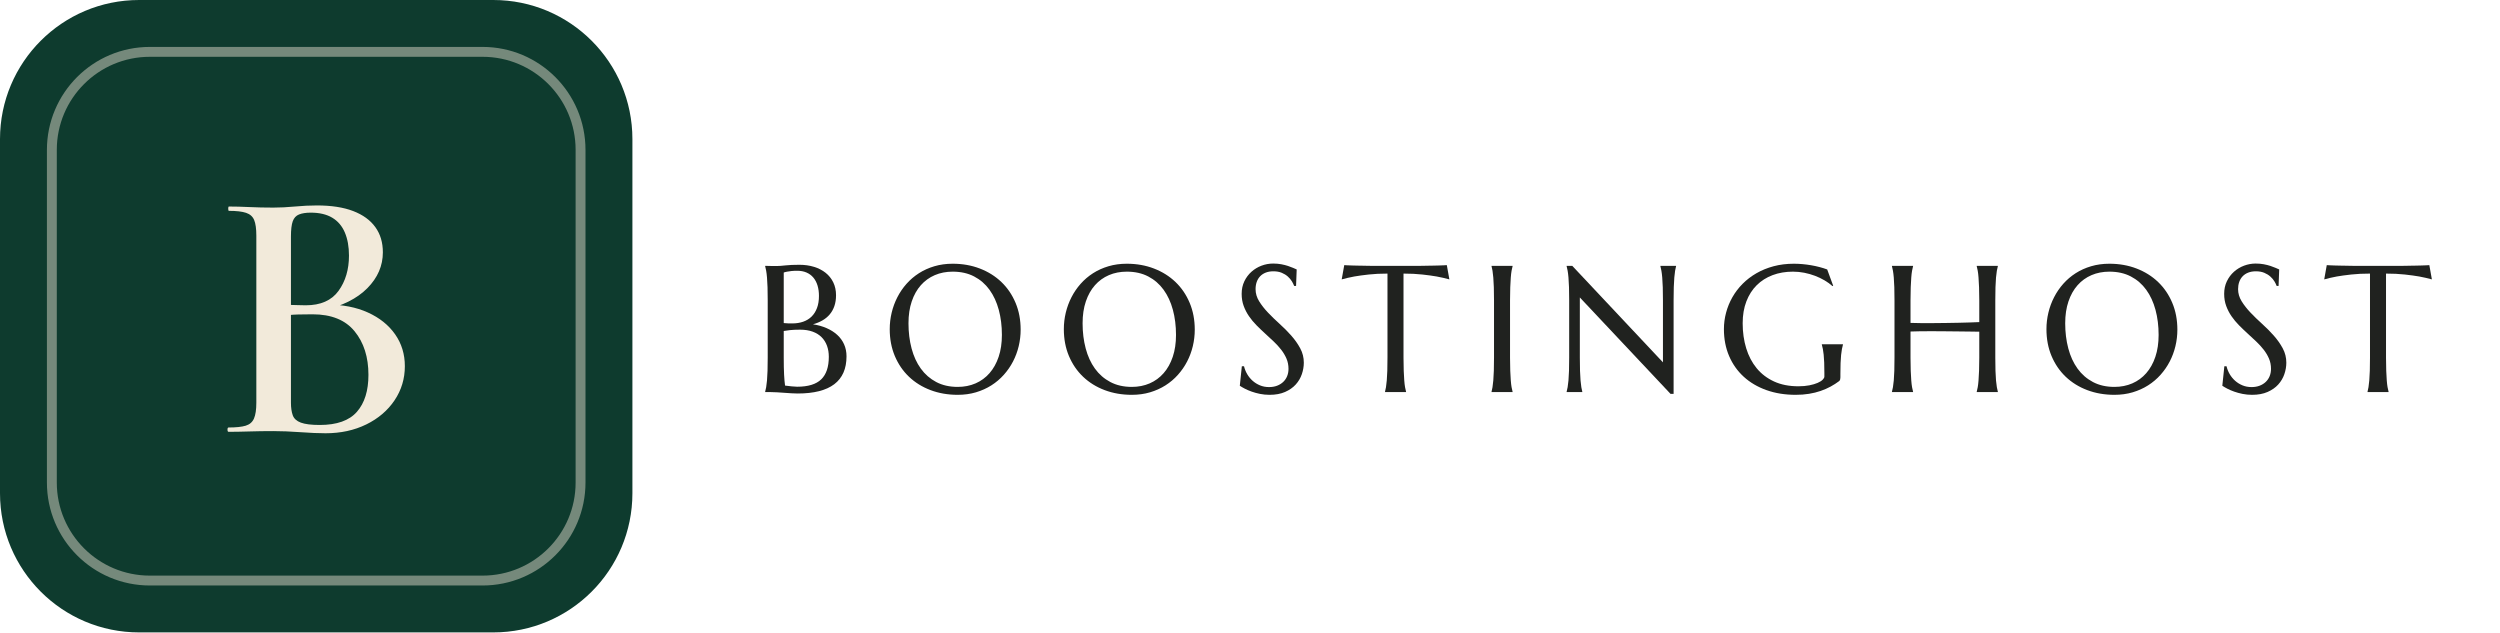
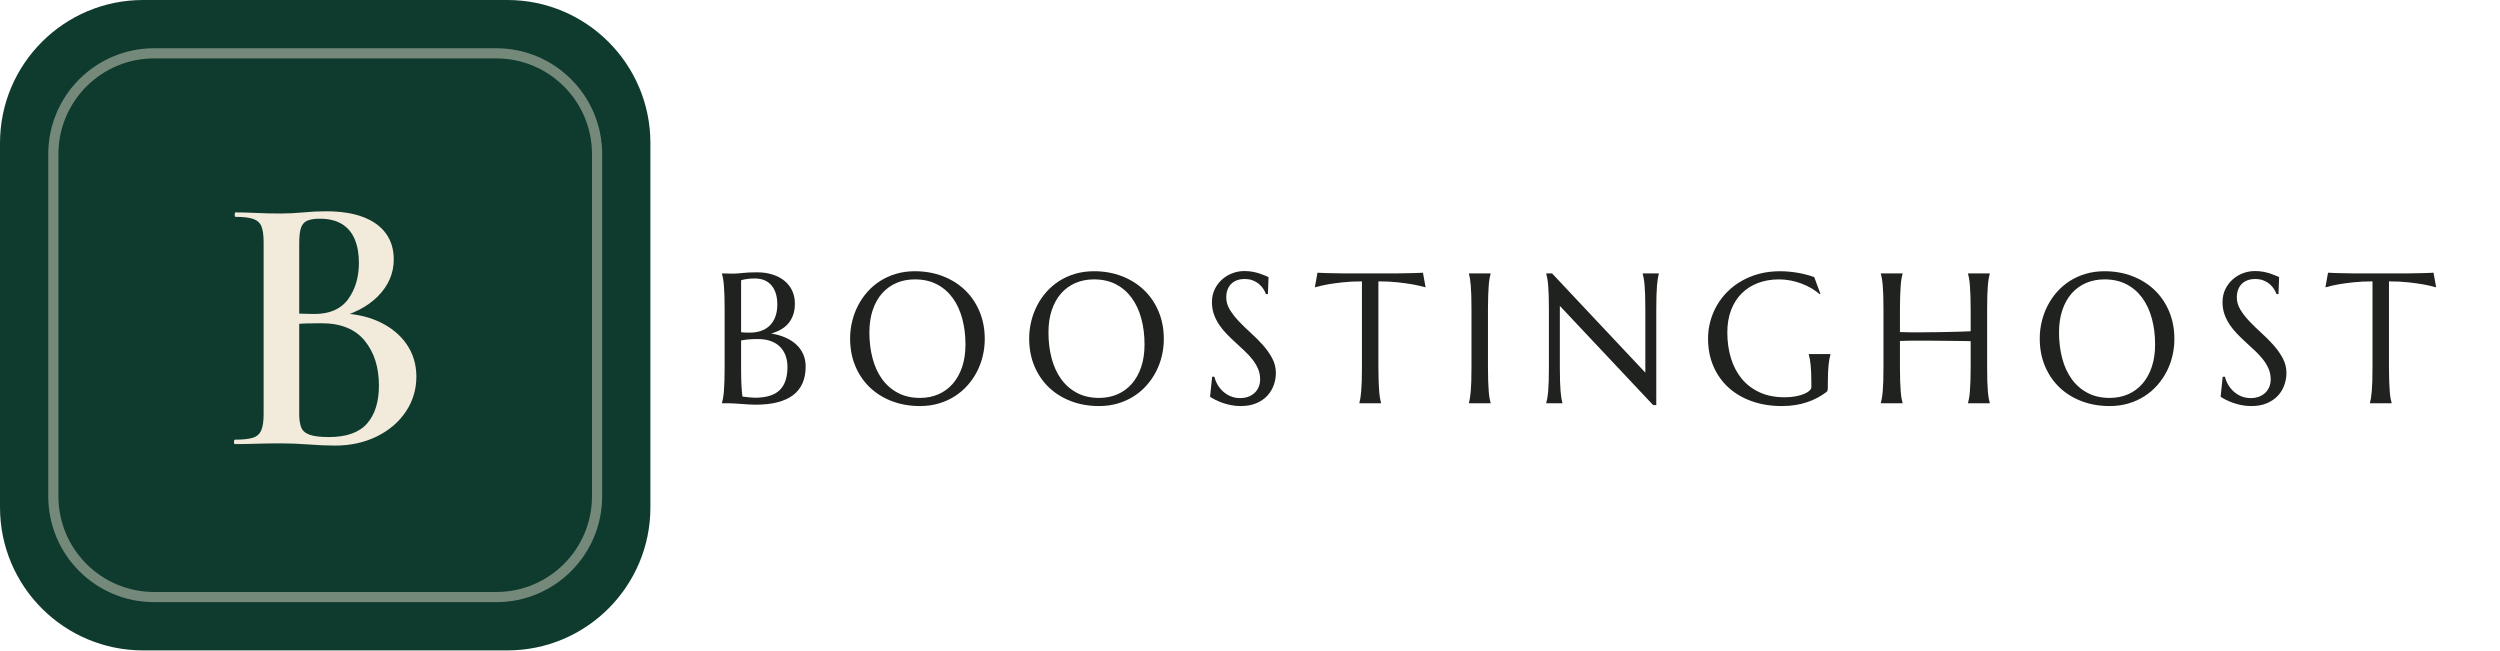
- <svg xmlns="http://www.w3.org/2000/svg" viewBox="0 0 253 64" width="253" height="64">
+ <svg xmlns="http://www.w3.org/2000/svg" viewBox="0 0 246 64" width="246" height="64">
  <rect width="64" height="64" rx="14.08" fill="#0E3B2E" />
  <rect x="5.248" y="5.248" width="53.504" height="53.504" rx="9.92" fill="none" stroke="rgba(242,234,218,0.45)" stroke-width="1.00" />
  <path fill="#F2EADA" transform="translate(21.60 43.70) scale(0.03648 -0.03648)" d="M304 337 315 353Q380 353 428.5 331.0Q477 309 504.0 270.5Q531 232 531 182Q531 130 502.5 87.5Q474 45 424.0 20.5Q374 -4 311 -4Q282 -4 241.0 -1.0Q200 2 166 2Q131 2 99.0 1.0Q67 0 42 0Q39 0 39.0 6.0Q39 12 42 12Q73 12 89.5 17.0Q106 22 112.5 37.0Q119 52 119 81V544Q119 573 113.0 587.5Q107 602 90.5 607.5Q74 613 43 613Q41 613 41.0 619.0Q41 625 43 625Q68 625 99.5 623.5Q131 622 166 622Q194 622 226.0 625.0Q258 628 287 628Q347 628 387.5 612.5Q428 597 449.0 568.0Q470 539 470 498Q470 442 427.0 398.5Q384 355 304 337ZM270 608Q250 608 237.5 603.0Q225 598 220.0 584.0Q215 570 215 542V346L179 353Q212 352 233.0 351.5Q254 351 256 351Q318 351 347.0 391.0Q376 431 376 489Q376 526 364.5 553.0Q353 580 329.5 594.0Q306 608 270 608ZM295 19Q366 19 398.0 55.5Q430 92 430 158Q430 232 391.5 279.0Q353 326 275 326Q260 326 235.0 325.5Q210 325 183 320L215 332V81Q215 60 220.0 46.0Q225 32 242.5 25.5Q260 19 295 19Z" />
  <g fill="#20221F">
-     <path transform="translate(76.16 39.68) scale(0.00891 -0.00891)" d="M172 1042Q172 1127 170.0 1190.5Q168 1254 164.0 1300.5Q160 1347 154.5 1378.0Q149 1409 143 1430V1434Q163 1433 185 1433Q204 1432 227.5 1432.0Q251 1432 276 1432Q312 1432 373.5 1439.0Q435 1446 532 1446Q622 1446 698.0 1422.5Q774 1399 829.5 1355.0Q885 1311 916.5 1246.5Q948 1182 948 1100Q948 1031 929.0 976.5Q910 922 875.5 881.5Q841 841 792.5 813.5Q744 786 686 770Q771 757 841.0 726.5Q911 696 961.5 650.0Q1012 604 1039.5 542.5Q1067 481 1067 406Q1067 195 928.0 89.5Q789 -16 512 -16Q482 -16 442.0 -13.5Q402 -11 360.5 -8.0Q319 -5 279.0 -2.5Q239 0 209 0H143V4Q149 25 154.5 56.0Q160 87 164.0 133.0Q168 179 170.0 242.5Q172 306 172 391ZM539 709Q471 709 425.0 704.0Q379 699 354 694V391Q354 274 358.0 198.0Q362 122 369 74Q407 69 445.0 65.0Q483 61 506 61Q693 61 779.5 144.5Q866 228 866 401Q866 469 845.5 525.5Q825 582 784.5 623.0Q744 664 682.5 686.5Q621 709 539 709ZM354 784Q382 781 404.0 780.5Q426 780 451 780Q519 780 575.0 799.5Q631 819 670.5 858.0Q710 897 732.0 955.5Q754 1014 754 1092Q754 1157 738.0 1210.0Q722 1263 690.5 1300.5Q659 1338 613.0 1358.0Q567 1378 508 1378Q470 1378 441.5 1375.0Q413 1372 393 1368Q370 1364 354 1358Z" />
-     <path transform="translate(89.31 39.68) scale(0.00891 -0.00891)" d="M797 1458Q964 1458 1105.5 1403.5Q1247 1349 1350.0 1250.5Q1453 1152 1511.0 1014.0Q1569 876 1569 709Q1569 614 1547.0 522.0Q1525 430 1482.5 348.0Q1440 266 1378.0 196.5Q1316 127 1236.5 76.5Q1157 26 1061.0 -2.5Q965 -31 854 -31Q687 -31 545.5 22.5Q404 76 301.0 174.0Q198 272 140.0 409.5Q82 547 82 715Q82 810 104.0 902.0Q126 994 168.5 1077.0Q211 1160 272.5 1229.5Q334 1299 413.5 1350.0Q493 1401 589.5 1429.5Q686 1458 797 1458ZM854 59Q965 59 1057.0 99.0Q1149 139 1215.5 215.0Q1282 291 1319.0 400.5Q1356 510 1356 649Q1356 803 1320.5 934.5Q1285 1066 1215.0 1162.5Q1145 1259 1040.5 1313.5Q936 1368 797 1368Q686 1368 594.0 1328.5Q502 1289 435.5 1214.0Q369 1139 332.0 1030.0Q295 921 295 782Q295 629 330.0 496.5Q365 364 435.0 267.0Q505 170 610.0 114.5Q715 59 854 59Z" />
-     <path transform="translate(106.93 39.68) scale(0.00891 -0.00891)" d="M797 1458Q964 1458 1105.5 1403.5Q1247 1349 1350.0 1250.5Q1453 1152 1511.0 1014.0Q1569 876 1569 709Q1569 614 1547.0 522.0Q1525 430 1482.5 348.0Q1440 266 1378.0 196.5Q1316 127 1236.5 76.5Q1157 26 1061.0 -2.5Q965 -31 854 -31Q687 -31 545.5 22.5Q404 76 301.0 174.0Q198 272 140.0 409.5Q82 547 82 715Q82 810 104.0 902.0Q126 994 168.5 1077.0Q211 1160 272.5 1229.5Q334 1299 413.5 1350.0Q493 1401 589.5 1429.5Q686 1458 797 1458ZM854 59Q965 59 1057.0 99.0Q1149 139 1215.5 215.0Q1282 291 1319.0 400.5Q1356 510 1356 649Q1356 803 1320.5 934.5Q1285 1066 1215.0 1162.5Q1145 1259 1040.5 1313.5Q936 1368 797 1368Q686 1368 594.0 1328.5Q502 1289 435.5 1214.0Q369 1139 332.0 1030.0Q295 921 295 782Q295 629 330.0 496.5Q365 364 435.0 267.0Q505 170 610.0 114.5Q715 59 854 59Z" />
-     <path transform="translate(124.56 39.68) scale(0.00891 -0.00891)" d="M741 1206H719Q711 1229 693.5 1258.0Q676 1287 647.5 1312.5Q619 1338 578.5 1355.0Q538 1372 483 1372Q434 1372 396.0 1357.0Q358 1342 332.5 1315.0Q307 1288 294.0 1251.0Q281 1214 281 1169Q281 1097 321.5 1031.5Q362 966 423.0 902.0Q484 838 555.0 774.0Q626 710 687.0 641.0Q748 572 788.5 496.5Q829 421 829 334Q829 269 806.5 203.5Q784 138 737.0 86.0Q690 34 616.0 1.5Q542 -31 440 -31Q383 -31 331.5 -20.5Q280 -10 236.5 5.5Q193 21 158.5 39.0Q124 57 102 72L125 293H150Q161 246 186.0 203.5Q211 161 247.5 128.5Q284 96 331.0 76.5Q378 57 434 57Q485 57 525.5 72.5Q566 88 595.0 115.5Q624 143 639.5 181.0Q655 219 655 264Q655 327 632.0 380.5Q609 434 571.5 482.0Q534 530 486.5 575.0Q439 620 389.0 665.5Q339 711 291.5 759.0Q244 807 206.5 861.5Q169 916 146.0 978.5Q123 1041 123 1116Q123 1195 153.5 1258.5Q184 1322 234.5 1367.0Q285 1412 349.0 1436.0Q413 1460 481 1460Q531 1460 573.0 1452.0Q615 1444 648.5 1433.0Q682 1422 707.0 1411.0Q732 1400 748 1393Z" />
-     <path transform="translate(135.78 39.68) scale(0.00891 -0.00891)" d="M520 1346Q402 1346 307.0 1335.5Q212 1325 143 1313Q63 1298 0 1280L29 1442Q41 1441 65.0 1440.0Q89 1439 118.5 1438.0Q148 1437 180.5 1436.5Q213 1436 242.0 1435.5Q271 1435 293.5 1434.5Q316 1434 326 1434H897Q907 1434 929.5 1434.5Q952 1435 981.0 1435.5Q1010 1436 1042.5 1436.5Q1075 1437 1104.5 1438.0Q1134 1439 1158.0 1440.0Q1182 1441 1194 1442L1223 1280Q1159 1298 1079 1313Q1010 1325 915.0 1335.5Q820 1346 702 1346V391Q702 306 704.5 242.5Q707 179 710.5 133.0Q714 87 719.5 56.0Q725 25 731 4V0H492V4Q498 25 503.0 56.0Q508 87 512.0 133.0Q516 179 518.0 242.5Q520 306 520 391Z" />
-     <path transform="translate(149.59 39.68) scale(0.00891 -0.00891)" d="M152 4Q158 25 163.0 56.0Q168 87 172.0 133.0Q176 179 178.0 242.5Q180 306 180 391V1042Q180 1127 178.0 1190.5Q176 1254 172.0 1300.5Q168 1347 163.0 1378.0Q158 1409 152 1430V1434H391V1430Q385 1409 379.5 1378.0Q374 1347 370.5 1300.5Q367 1254 364.5 1190.5Q362 1127 362 1042V391Q362 306 364.5 242.5Q367 179 370.5 133.0Q374 87 379.5 56.0Q385 25 391 4V0H152Z" />
-     <path transform="translate(157.34 39.68) scale(0.00891 -0.00891)" d="M199 1434 1229 338V1042Q1229 1127 1227.0 1190.5Q1225 1254 1221.0 1300.5Q1217 1347 1211.5 1378.0Q1206 1409 1200 1430V1434H1378V1430Q1372 1409 1367.0 1378.0Q1362 1347 1358.0 1300.5Q1354 1254 1352.0 1190.5Q1350 1127 1350 1042V-20H1315L285 1075V391Q285 306 287.0 242.5Q289 179 293.0 133.0Q297 87 302.0 56.0Q307 25 313 4V0H135V4Q141 25 146.5 56.0Q152 87 156.0 133.0Q160 179 162.0 242.5Q164 306 164 391V1042Q164 1127 162.0 1190.5Q160 1254 156.0 1300.5Q152 1347 146.5 1378.0Q141 1409 135 1430V1434Z" />
-     <path transform="translate(173.73 39.68) scale(0.00891 -0.00891)" d="M1405 168Q1405 157 1402.5 145.0Q1400 133 1391 125Q1346 91 1293.5 62.5Q1241 34 1180.0 13.0Q1119 -8 1048.5 -19.5Q978 -31 897 -31Q715 -31 565.0 22.5Q415 76 307.5 174.0Q200 272 141.0 409.5Q82 547 82 715Q82 810 106.5 902.0Q131 994 178.0 1077.0Q225 1160 294.0 1229.5Q363 1299 451.5 1350.0Q540 1401 646.5 1429.5Q753 1458 877 1458Q925 1458 975.0 1453.5Q1025 1449 1074.0 1440.5Q1123 1432 1168.5 1420.0Q1214 1408 1255 1393L1323 1208L1315 1204Q1276 1239 1225.0 1269.0Q1174 1299 1116.0 1321.0Q1058 1343 994.5 1355.5Q931 1368 866 1368Q740 1368 635.0 1328.5Q530 1289 454.5 1214.0Q379 1139 337.0 1030.0Q295 921 295 782Q295 629 335.0 498.0Q375 367 454.0 271.0Q533 175 651.5 120.5Q770 66 928 66Q998 66 1053.0 77.0Q1108 88 1146.0 104.5Q1184 121 1203.5 140.5Q1223 160 1223 176V215Q1223 285 1221.0 336.0Q1219 387 1215.0 424.5Q1211 462 1206.0 489.0Q1201 516 1194 539V543H1434V539Q1428 518 1422.5 489.5Q1417 461 1413.0 422.0Q1409 383 1407.0 330.5Q1405 278 1405 209Z" />
-     <path transform="translate(190.19 39.68) scale(0.00891 -0.00891)" d="M1135 686Q1095 687 1035.0 687.5Q975 688 904.5 689.0Q834 690 757.5 690.5Q681 691 608.0 691.5Q535 692 469.0 691.0Q403 690 354 688V391Q354 306 356.5 242.5Q359 179 362.5 133.0Q366 87 371.5 56.0Q377 25 383 4V0H143V4Q149 25 154.5 56.0Q160 87 164.0 133.0Q168 179 170.0 242.5Q172 306 172 391V1042Q172 1127 170.0 1190.5Q168 1254 164.0 1300.5Q160 1347 154.5 1378.0Q149 1409 143 1430V1434H383V1430Q377 1409 371.5 1378.0Q366 1347 362.5 1300.5Q359 1254 356.5 1190.5Q354 1127 354 1042V786Q406 784 472.0 783.5Q538 783 610.0 783.5Q682 784 756.5 785.0Q831 786 900.5 787.5Q970 789 1030.5 791.0Q1091 793 1135 795V1042Q1135 1127 1132.5 1190.5Q1130 1254 1126.5 1300.5Q1123 1347 1117.5 1378.0Q1112 1409 1106 1430V1434H1346V1430Q1340 1409 1334.5 1378.0Q1329 1347 1325.0 1300.5Q1321 1254 1319.0 1190.5Q1317 1127 1317 1042V391Q1317 306 1319.0 242.5Q1321 179 1325.0 133.0Q1329 87 1334.5 56.0Q1340 25 1346 4V0H1106V4Q1112 25 1117.5 56.0Q1123 87 1126.5 133.0Q1130 179 1132.5 242.5Q1135 306 1135 391Z" />
-     <path transform="translate(206.37 39.68) scale(0.00891 -0.00891)" d="M797 1458Q964 1458 1105.5 1403.5Q1247 1349 1350.0 1250.5Q1453 1152 1511.0 1014.0Q1569 876 1569 709Q1569 614 1547.0 522.0Q1525 430 1482.5 348.0Q1440 266 1378.0 196.5Q1316 127 1236.5 76.5Q1157 26 1061.0 -2.5Q965 -31 854 -31Q687 -31 545.5 22.5Q404 76 301.0 174.0Q198 272 140.0 409.5Q82 547 82 715Q82 810 104.0 902.0Q126 994 168.5 1077.0Q211 1160 272.5 1229.5Q334 1299 413.5 1350.0Q493 1401 589.5 1429.5Q686 1458 797 1458ZM854 59Q965 59 1057.0 99.0Q1149 139 1215.5 215.0Q1282 291 1319.0 400.5Q1356 510 1356 649Q1356 803 1320.5 934.5Q1285 1066 1215.0 1162.5Q1145 1259 1040.5 1313.5Q936 1368 797 1368Q686 1368 594.0 1328.5Q502 1289 435.5 1214.0Q369 1139 332.0 1030.0Q295 921 295 782Q295 629 330.0 496.5Q365 364 435.0 267.0Q505 170 610.0 114.5Q715 59 854 59Z" />
-     <path transform="translate(223.99 39.68) scale(0.00891 -0.00891)" d="M741 1206H719Q711 1229 693.5 1258.0Q676 1287 647.5 1312.5Q619 1338 578.5 1355.0Q538 1372 483 1372Q434 1372 396.0 1357.0Q358 1342 332.5 1315.0Q307 1288 294.0 1251.0Q281 1214 281 1169Q281 1097 321.5 1031.5Q362 966 423.0 902.0Q484 838 555.0 774.0Q626 710 687.0 641.0Q748 572 788.5 496.5Q829 421 829 334Q829 269 806.5 203.5Q784 138 737.0 86.0Q690 34 616.0 1.5Q542 -31 440 -31Q383 -31 331.5 -20.5Q280 -10 236.5 5.5Q193 21 158.5 39.0Q124 57 102 72L125 293H150Q161 246 186.0 203.5Q211 161 247.5 128.5Q284 96 331.0 76.5Q378 57 434 57Q485 57 525.5 72.5Q566 88 595.0 115.5Q624 143 639.5 181.0Q655 219 655 264Q655 327 632.0 380.5Q609 434 571.5 482.0Q534 530 486.5 575.0Q439 620 389.0 665.5Q339 711 291.5 759.0Q244 807 206.5 861.5Q169 916 146.0 978.5Q123 1041 123 1116Q123 1195 153.5 1258.5Q184 1322 234.5 1367.0Q285 1412 349.0 1436.0Q413 1460 481 1460Q531 1460 573.0 1452.0Q615 1444 648.5 1433.0Q682 1422 707.0 1411.0Q732 1400 748 1393Z" />
-     <path transform="translate(235.21 39.68) scale(0.00891 -0.00891)" d="M520 1346Q402 1346 307.0 1335.5Q212 1325 143 1313Q63 1298 0 1280L29 1442Q41 1441 65.0 1440.0Q89 1439 118.5 1438.0Q148 1437 180.5 1436.5Q213 1436 242.0 1435.5Q271 1435 293.5 1434.5Q316 1434 326 1434H897Q907 1434 929.5 1434.5Q952 1435 981.0 1435.5Q1010 1436 1042.5 1436.5Q1075 1437 1104.5 1438.0Q1134 1439 1158.0 1440.0Q1182 1441 1194 1442L1223 1280Q1159 1298 1079 1313Q1010 1325 915.0 1335.5Q820 1346 702 1346V391Q702 306 704.5 242.5Q707 179 710.5 133.0Q714 87 719.5 56.0Q725 25 731 4V0H492V4Q498 25 503.0 56.0Q508 87 512.0 133.0Q516 179 518.0 242.5Q520 306 520 391Z" />
+     <path transform="translate(69.77 39.68) scale(0.00891 -0.00891)" d="M172 1042Q172 1127 170.0 1190.5Q168 1254 164.0 1300.5Q160 1347 154.5 1378.0Q149 1409 143 1430V1434Q163 1433 185 1433Q204 1432 227.5 1432.0Q251 1432 276 1432Q312 1432 373.5 1439.0Q435 1446 532 1446Q622 1446 698.0 1422.5Q774 1399 829.5 1355.0Q885 1311 916.5 1246.5Q948 1182 948 1100Q948 1031 929.0 976.5Q910 922 875.5 881.5Q841 841 792.5 813.5Q744 786 686 770Q771 757 841.0 726.5Q911 696 961.5 650.0Q1012 604 1039.5 542.5Q1067 481 1067 406Q1067 195 928.0 89.5Q789 -16 512 -16Q482 -16 442.0 -13.5Q402 -11 360.5 -8.0Q319 -5 279.0 -2.5Q239 0 209 0H143V4Q149 25 154.5 56.0Q160 87 164.0 133.0Q168 179 170.0 242.5Q172 306 172 391ZM539 709Q471 709 425.0 704.0Q379 699 354 694V391Q354 274 358.0 198.0Q362 122 369 74Q407 69 445.0 65.0Q483 61 506 61Q693 61 779.5 144.5Q866 228 866 401Q866 469 845.5 525.5Q825 582 784.5 623.0Q744 664 682.5 686.5Q621 709 539 709ZM354 784Q382 781 404.0 780.5Q426 780 451 780Q519 780 575.0 799.5Q631 819 670.5 858.0Q710 897 732.0 955.5Q754 1014 754 1092Q754 1157 738.0 1210.0Q722 1263 690.5 1300.5Q659 1338 613.0 1358.0Q567 1378 508 1378Q470 1378 441.5 1375.0Q413 1372 393 1368Q370 1364 354 1358Z" />
+     <path transform="translate(82.92 39.68) scale(0.00891 -0.00891)" d="M797 1458Q964 1458 1105.5 1403.5Q1247 1349 1350.0 1250.5Q1453 1152 1511.0 1014.0Q1569 876 1569 709Q1569 614 1547.0 522.0Q1525 430 1482.5 348.0Q1440 266 1378.0 196.5Q1316 127 1236.5 76.5Q1157 26 1061.0 -2.5Q965 -31 854 -31Q687 -31 545.5 22.5Q404 76 301.0 174.0Q198 272 140.0 409.5Q82 547 82 715Q82 810 104.0 902.0Q126 994 168.5 1077.0Q211 1160 272.5 1229.5Q334 1299 413.5 1350.0Q493 1401 589.5 1429.5Q686 1458 797 1458ZM854 59Q965 59 1057.0 99.0Q1149 139 1215.5 215.0Q1282 291 1319.0 400.5Q1356 510 1356 649Q1356 803 1320.5 934.5Q1285 1066 1215.0 1162.5Q1145 1259 1040.5 1313.5Q936 1368 797 1368Q686 1368 594.0 1328.5Q502 1289 435.5 1214.0Q369 1139 332.0 1030.0Q295 921 295 782Q295 629 330.0 496.5Q365 364 435.0 267.0Q505 170 610.0 114.5Q715 59 854 59Z" />
+     <path transform="translate(100.54 39.68) scale(0.00891 -0.00891)" d="M797 1458Q964 1458 1105.5 1403.5Q1247 1349 1350.0 1250.5Q1453 1152 1511.0 1014.0Q1569 876 1569 709Q1569 614 1547.0 522.0Q1525 430 1482.5 348.0Q1440 266 1378.0 196.5Q1316 127 1236.5 76.5Q1157 26 1061.0 -2.5Q965 -31 854 -31Q687 -31 545.5 22.5Q404 76 301.0 174.0Q198 272 140.0 409.5Q82 547 82 715Q82 810 104.0 902.0Q126 994 168.5 1077.0Q211 1160 272.5 1229.5Q334 1299 413.5 1350.0Q493 1401 589.5 1429.5Q686 1458 797 1458ZM854 59Q965 59 1057.0 99.0Q1149 139 1215.5 215.0Q1282 291 1319.0 400.5Q1356 510 1356 649Q1356 803 1320.5 934.5Q1285 1066 1215.0 1162.5Q1145 1259 1040.5 1313.5Q936 1368 797 1368Q686 1368 594.0 1328.5Q502 1289 435.5 1214.0Q369 1139 332.0 1030.0Q295 921 295 782Q295 629 330.0 496.5Q365 364 435.0 267.0Q505 170 610.0 114.5Q715 59 854 59Z" />
+     <path transform="translate(118.16 39.68) scale(0.00891 -0.00891)" d="M741 1206H719Q711 1229 693.5 1258.0Q676 1287 647.5 1312.5Q619 1338 578.5 1355.0Q538 1372 483 1372Q434 1372 396.0 1357.0Q358 1342 332.5 1315.0Q307 1288 294.0 1251.0Q281 1214 281 1169Q281 1097 321.5 1031.5Q362 966 423.0 902.0Q484 838 555.0 774.0Q626 710 687.0 641.0Q748 572 788.5 496.5Q829 421 829 334Q829 269 806.5 203.5Q784 138 737.0 86.0Q690 34 616.0 1.5Q542 -31 440 -31Q383 -31 331.5 -20.5Q280 -10 236.5 5.5Q193 21 158.5 39.0Q124 57 102 72L125 293H150Q161 246 186.0 203.5Q211 161 247.5 128.5Q284 96 331.0 76.5Q378 57 434 57Q485 57 525.5 72.5Q566 88 595.0 115.5Q624 143 639.5 181.0Q655 219 655 264Q655 327 632.0 380.5Q609 434 571.5 482.0Q534 530 486.5 575.0Q439 620 389.0 665.5Q339 711 291.5 759.0Q244 807 206.5 861.5Q169 916 146.0 978.5Q123 1041 123 1116Q123 1195 153.5 1258.5Q184 1322 234.5 1367.0Q285 1412 349.0 1436.0Q413 1460 481 1460Q531 1460 573.0 1452.0Q615 1444 648.5 1433.0Q682 1422 707.0 1411.0Q732 1400 748 1393Z" />
+     <path transform="translate(129.38 39.68) scale(0.00891 -0.00891)" d="M520 1346Q402 1346 307.0 1335.5Q212 1325 143 1313Q63 1298 0 1280L29 1442Q41 1441 65.0 1440.0Q89 1439 118.5 1438.0Q148 1437 180.5 1436.5Q213 1436 242.0 1435.5Q271 1435 293.5 1434.5Q316 1434 326 1434H897Q907 1434 929.5 1434.5Q952 1435 981.0 1435.5Q1010 1436 1042.5 1436.5Q1075 1437 1104.5 1438.0Q1134 1439 1158.0 1440.0Q1182 1441 1194 1442L1223 1280Q1159 1298 1079 1313Q1010 1325 915.0 1335.5Q820 1346 702 1346V391Q702 306 704.5 242.5Q707 179 710.5 133.0Q714 87 719.5 56.0Q725 25 731 4V0H492V4Q498 25 503.0 56.0Q508 87 512.0 133.0Q516 179 518.0 242.5Q520 306 520 391Z" />
+     <path transform="translate(143.19 39.68) scale(0.00891 -0.00891)" d="M152 4Q158 25 163.0 56.0Q168 87 172.0 133.0Q176 179 178.0 242.5Q180 306 180 391V1042Q180 1127 178.0 1190.5Q176 1254 172.0 1300.5Q168 1347 163.0 1378.0Q158 1409 152 1430V1434H391V1430Q385 1409 379.5 1378.0Q374 1347 370.5 1300.5Q367 1254 364.5 1190.5Q362 1127 362 1042V391Q362 306 364.5 242.5Q367 179 370.5 133.0Q374 87 379.5 56.0Q385 25 391 4V0H152Z" />
+     <path transform="translate(150.95 39.68) scale(0.00891 -0.00891)" d="M199 1434 1229 338V1042Q1229 1127 1227.0 1190.5Q1225 1254 1221.0 1300.5Q1217 1347 1211.5 1378.0Q1206 1409 1200 1430V1434H1378V1430Q1372 1409 1367.0 1378.0Q1362 1347 1358.0 1300.5Q1354 1254 1352.0 1190.5Q1350 1127 1350 1042V-20H1315L285 1075V391Q285 306 287.0 242.5Q289 179 293.0 133.0Q297 87 302.0 56.0Q307 25 313 4V0H135V4Q141 25 146.5 56.0Q152 87 156.0 133.0Q160 179 162.0 242.5Q164 306 164 391V1042Q164 1127 162.0 1190.5Q160 1254 156.0 1300.5Q152 1347 146.5 1378.0Q141 1409 135 1430V1434Z" />
+     <path transform="translate(167.34 39.68) scale(0.00891 -0.00891)" d="M1405 168Q1405 157 1402.5 145.0Q1400 133 1391 125Q1346 91 1293.5 62.5Q1241 34 1180.0 13.0Q1119 -8 1048.5 -19.5Q978 -31 897 -31Q715 -31 565.0 22.5Q415 76 307.5 174.0Q200 272 141.0 409.5Q82 547 82 715Q82 810 106.5 902.0Q131 994 178.0 1077.0Q225 1160 294.0 1229.5Q363 1299 451.5 1350.0Q540 1401 646.5 1429.5Q753 1458 877 1458Q925 1458 975.0 1453.5Q1025 1449 1074.0 1440.5Q1123 1432 1168.5 1420.0Q1214 1408 1255 1393L1323 1208L1315 1204Q1276 1239 1225.0 1269.0Q1174 1299 1116.0 1321.0Q1058 1343 994.5 1355.5Q931 1368 866 1368Q740 1368 635.0 1328.5Q530 1289 454.5 1214.0Q379 1139 337.0 1030.0Q295 921 295 782Q295 629 335.0 498.0Q375 367 454.0 271.0Q533 175 651.5 120.5Q770 66 928 66Q998 66 1053.0 77.0Q1108 88 1146.0 104.5Q1184 121 1203.5 140.5Q1223 160 1223 176V215Q1223 285 1221.0 336.0Q1219 387 1215.0 424.5Q1211 462 1206.0 489.0Q1201 516 1194 539V543H1434V539Q1428 518 1422.5 489.5Q1417 461 1413.0 422.0Q1409 383 1407.0 330.5Q1405 278 1405 209Z" />
+     <path transform="translate(183.80 39.68) scale(0.00891 -0.00891)" d="M1135 686Q1095 687 1035.0 687.5Q975 688 904.5 689.0Q834 690 757.5 690.5Q681 691 608.0 691.5Q535 692 469.0 691.0Q403 690 354 688V391Q354 306 356.5 242.5Q359 179 362.5 133.0Q366 87 371.5 56.0Q377 25 383 4V0H143V4Q149 25 154.5 56.0Q160 87 164.0 133.0Q168 179 170.0 242.5Q172 306 172 391V1042Q172 1127 170.0 1190.5Q168 1254 164.0 1300.5Q160 1347 154.5 1378.0Q149 1409 143 1430V1434H383V1430Q377 1409 371.5 1378.0Q366 1347 362.5 1300.5Q359 1254 356.5 1190.5Q354 1127 354 1042V786Q406 784 472.0 783.5Q538 783 610.0 783.5Q682 784 756.5 785.0Q831 786 900.5 787.5Q970 789 1030.5 791.0Q1091 793 1135 795V1042Q1135 1127 1132.5 1190.5Q1130 1254 1126.5 1300.5Q1123 1347 1117.5 1378.0Q1112 1409 1106 1430V1434H1346V1430Q1340 1409 1334.5 1378.0Q1329 1347 1325.0 1300.5Q1321 1254 1319.0 1190.5Q1317 1127 1317 1042V391Q1317 306 1319.0 242.5Q1321 179 1325.0 133.0Q1329 87 1334.5 56.0Q1340 25 1346 4V0H1106V4Q1112 25 1117.5 56.0Q1123 87 1126.5 133.0Q1130 179 1132.5 242.5Q1135 306 1135 391Z" />
+     <path transform="translate(199.98 39.68) scale(0.00891 -0.00891)" d="M797 1458Q964 1458 1105.5 1403.5Q1247 1349 1350.0 1250.5Q1453 1152 1511.0 1014.0Q1569 876 1569 709Q1569 614 1547.0 522.0Q1525 430 1482.5 348.0Q1440 266 1378.0 196.5Q1316 127 1236.5 76.5Q1157 26 1061.0 -2.5Q965 -31 854 -31Q687 -31 545.5 22.5Q404 76 301.0 174.0Q198 272 140.0 409.5Q82 547 82 715Q82 810 104.0 902.0Q126 994 168.5 1077.0Q211 1160 272.5 1229.5Q334 1299 413.5 1350.0Q493 1401 589.5 1429.5Q686 1458 797 1458ZM854 59Q965 59 1057.0 99.0Q1149 139 1215.5 215.0Q1282 291 1319.0 400.5Q1356 510 1356 649Q1356 803 1320.5 934.5Q1285 1066 1215.0 1162.5Q1145 1259 1040.5 1313.5Q936 1368 797 1368Q686 1368 594.0 1328.5Q502 1289 435.5 1214.0Q369 1139 332.0 1030.0Q295 921 295 782Q295 629 330.0 496.5Q365 364 435.0 267.0Q505 170 610.0 114.5Q715 59 854 59Z" />
+     <path transform="translate(217.60 39.68) scale(0.00891 -0.00891)" d="M741 1206H719Q711 1229 693.5 1258.0Q676 1287 647.5 1312.5Q619 1338 578.5 1355.0Q538 1372 483 1372Q434 1372 396.0 1357.0Q358 1342 332.5 1315.0Q307 1288 294.0 1251.0Q281 1214 281 1169Q281 1097 321.5 1031.5Q362 966 423.0 902.0Q484 838 555.0 774.0Q626 710 687.0 641.0Q748 572 788.5 496.5Q829 421 829 334Q829 269 806.5 203.5Q784 138 737.0 86.0Q690 34 616.0 1.5Q542 -31 440 -31Q383 -31 331.5 -20.5Q280 -10 236.5 5.5Q193 21 158.5 39.0Q124 57 102 72L125 293H150Q161 246 186.0 203.5Q211 161 247.5 128.5Q284 96 331.0 76.5Q378 57 434 57Q485 57 525.5 72.5Q566 88 595.0 115.5Q624 143 639.5 181.0Q655 219 655 264Q655 327 632.0 380.5Q609 434 571.5 482.0Q534 530 486.5 575.0Q439 620 389.0 665.5Q339 711 291.5 759.0Q244 807 206.5 861.5Q169 916 146.0 978.5Q123 1041 123 1116Q123 1195 153.5 1258.5Q184 1322 234.5 1367.0Q285 1412 349.0 1436.0Q413 1460 481 1460Q531 1460 573.0 1452.0Q615 1444 648.5 1433.0Q682 1422 707.0 1411.0Q732 1400 748 1393Z" />
+     <path transform="translate(228.82 39.68) scale(0.00891 -0.00891)" d="M520 1346Q402 1346 307.0 1335.5Q212 1325 143 1313Q63 1298 0 1280L29 1442Q41 1441 65.0 1440.0Q89 1439 118.5 1438.0Q148 1437 180.5 1436.5Q213 1436 242.0 1435.5Q271 1435 293.5 1434.5Q316 1434 326 1434H897Q907 1434 929.5 1434.5Q952 1435 981.0 1435.5Q1010 1436 1042.5 1436.5Q1075 1437 1104.5 1438.0Q1134 1439 1158.0 1440.0Q1182 1441 1194 1442L1223 1280Q1159 1298 1079 1313Q1010 1325 915.0 1335.5Q820 1346 702 1346V391Q702 306 704.5 242.5Q707 179 710.5 133.0Q714 87 719.5 56.0Q725 25 731 4V0H492V4Q498 25 503.0 56.0Q508 87 512.0 133.0Q516 179 518.0 242.5Q520 306 520 391Z" />
  </g>
  <g fill="#8B8B84" />
</svg>
